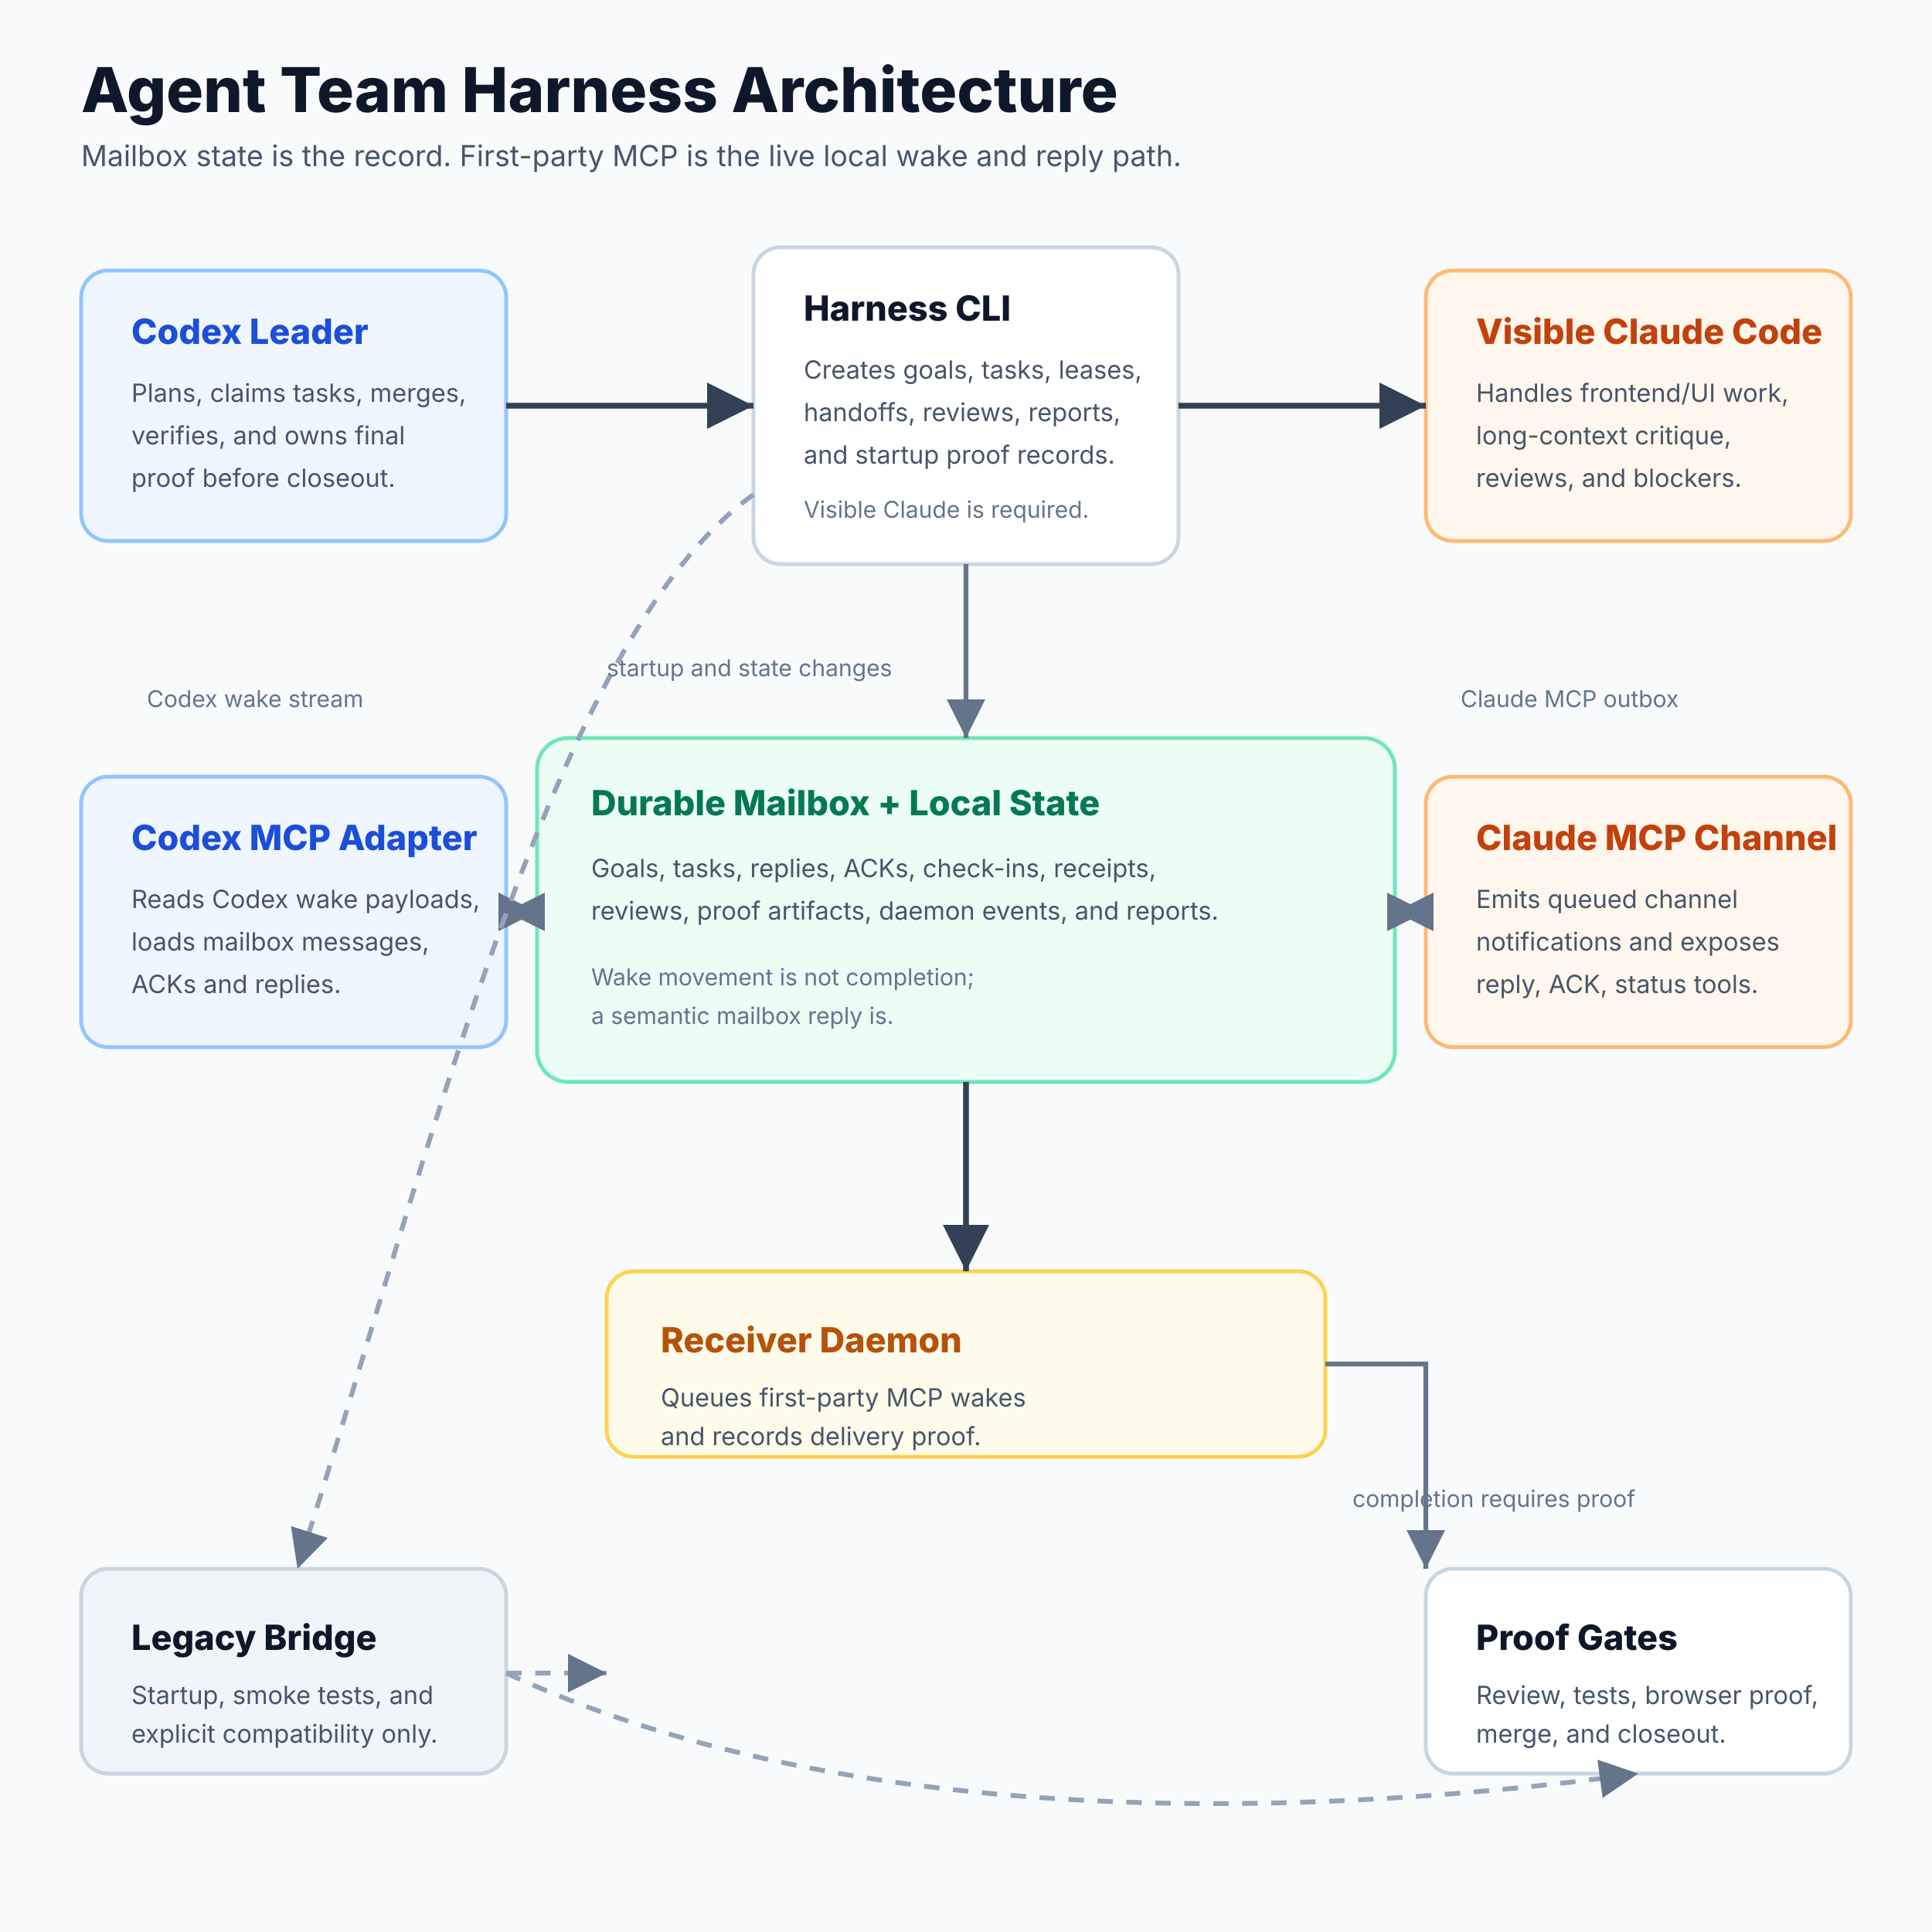
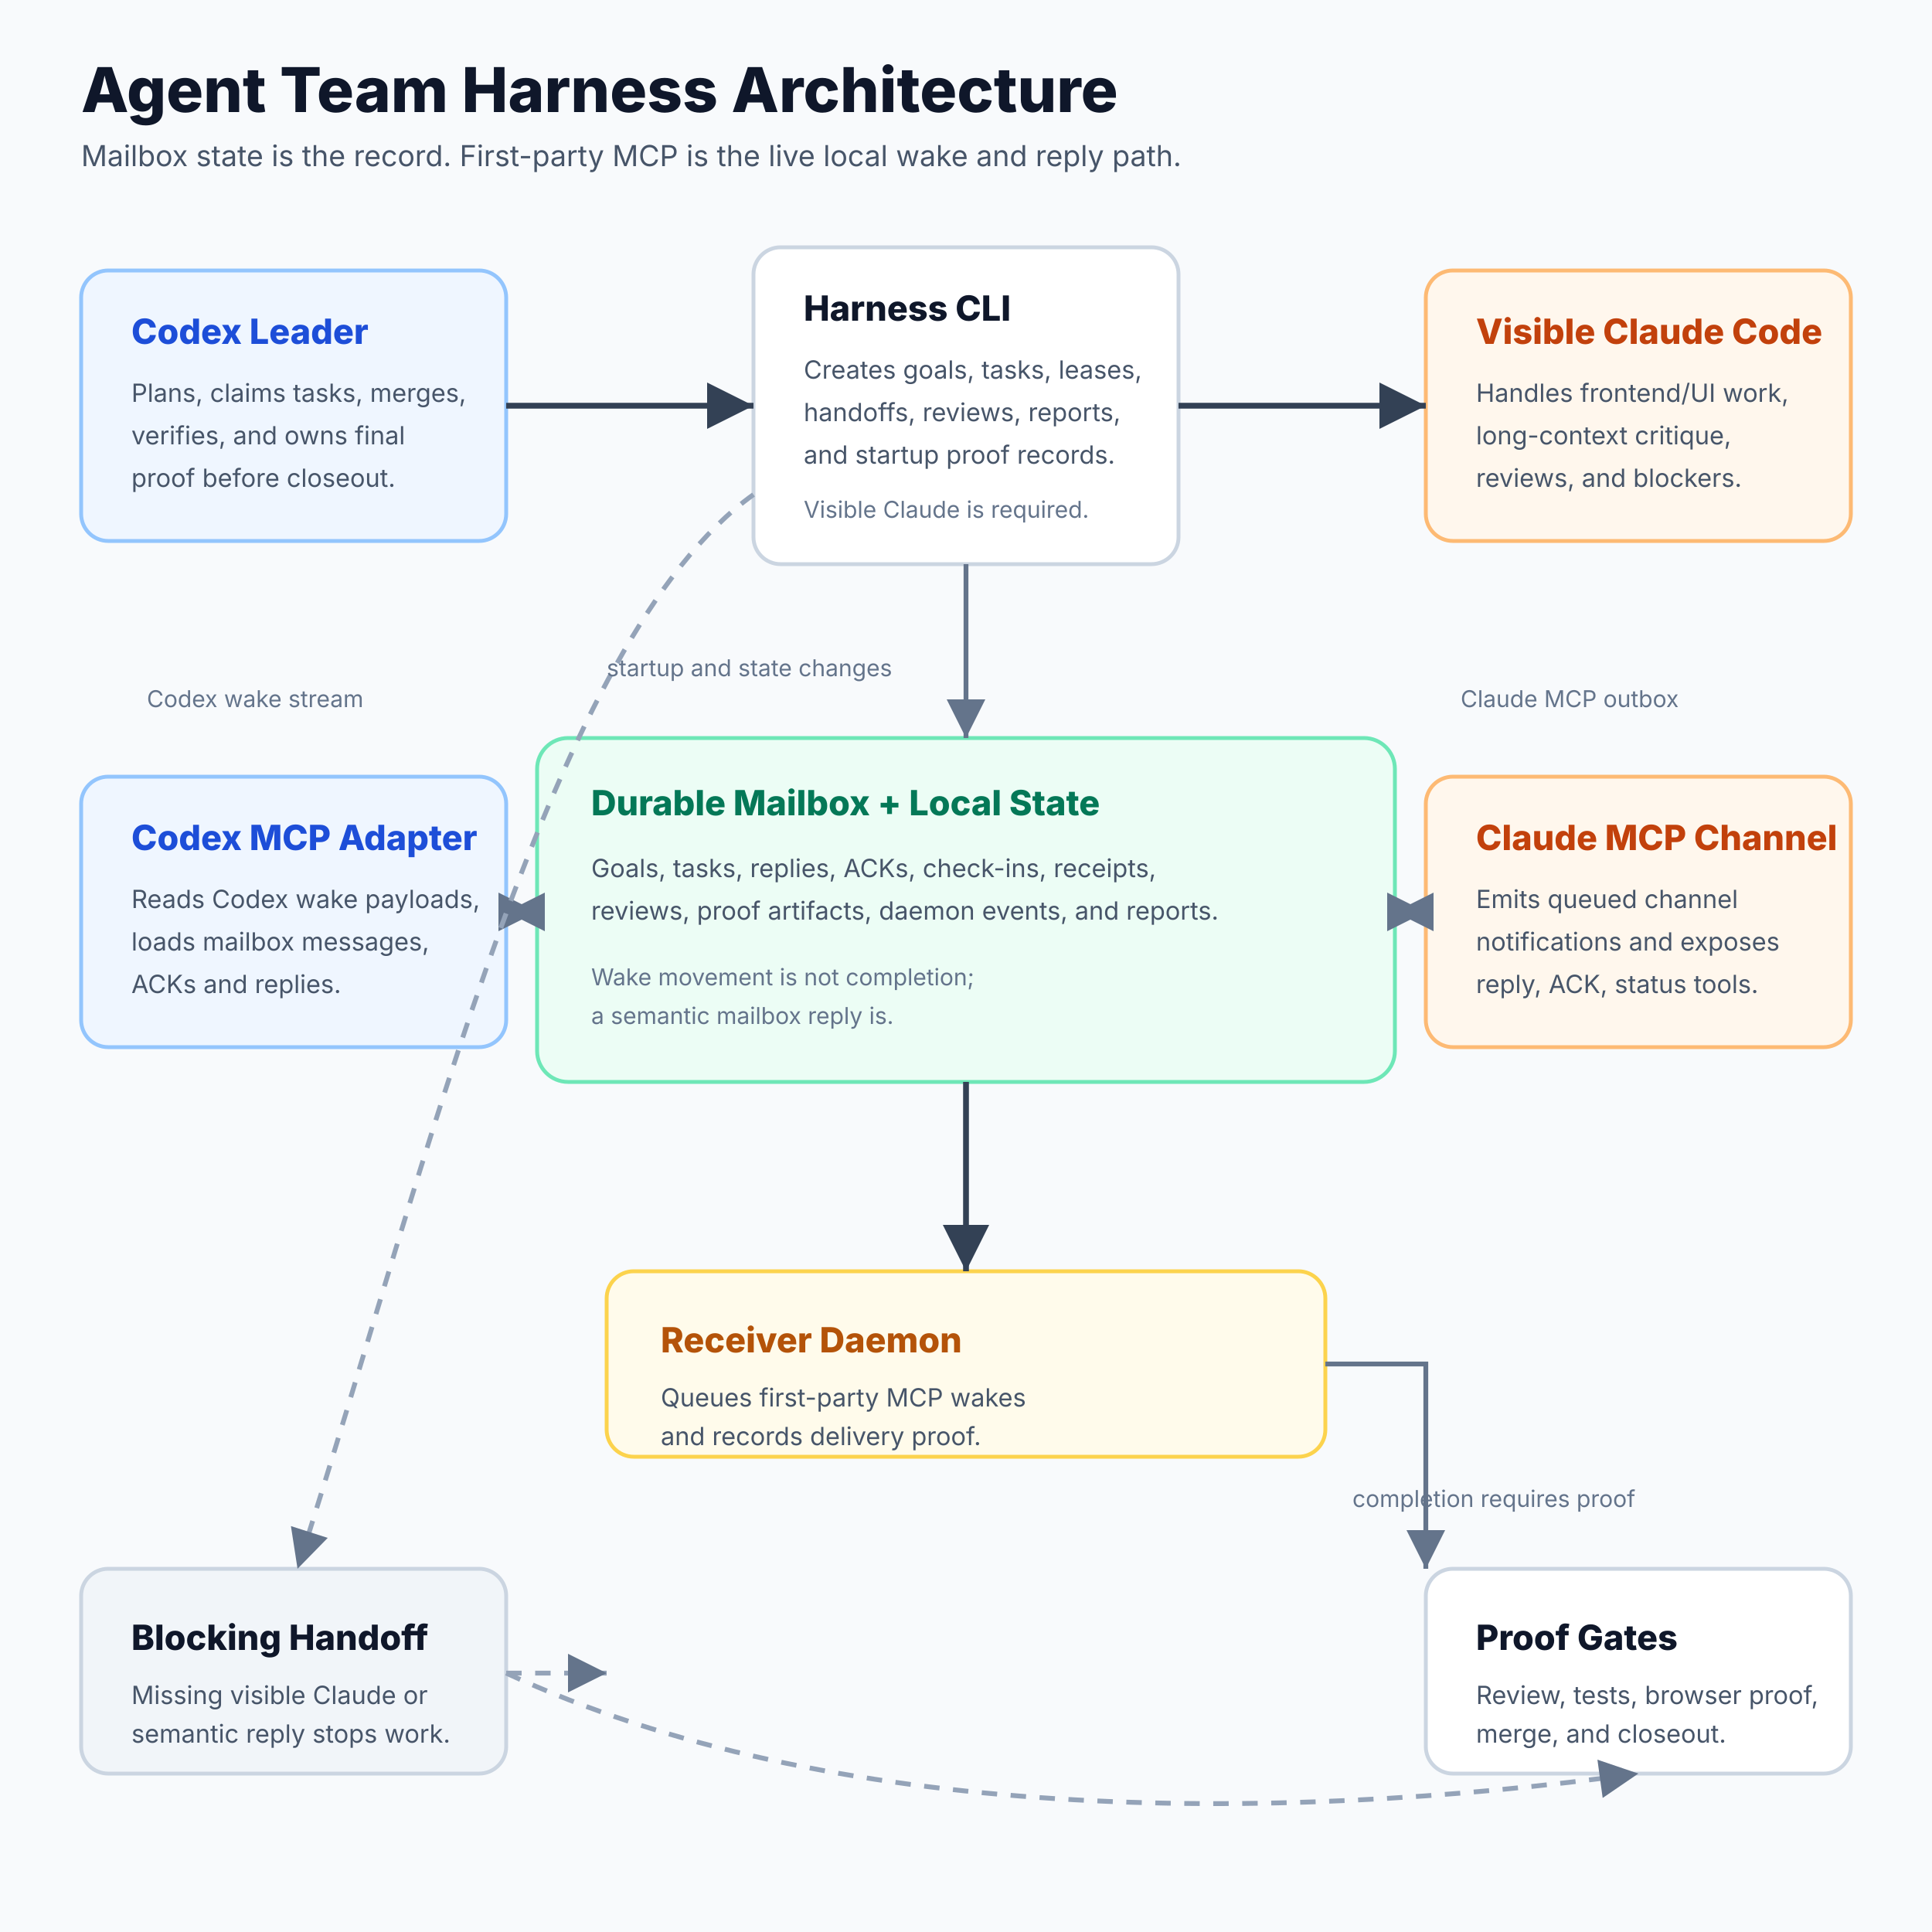
<svg xmlns="http://www.w3.org/2000/svg" width="1000" height="1000" viewBox="0 0 1000 1000" role="img" aria-labelledby="title desc">
  <defs>
    <style>
      .bg { fill: #f8fafc; }
      .panel { fill: #ffffff; stroke: #cbd5e1; stroke-width: 2; }
      .panel-blue { fill: #eff6ff; stroke: #93c5fd; stroke-width: 2; }
      .panel-green { fill: #ecfdf5; stroke: #6ee7b7; stroke-width: 2; }
      .panel-amber { fill: #fffbeb; stroke: #fcd34d; stroke-width: 2; }
      .panel-orange { fill: #fff7ed; stroke: #fdba74; stroke-width: 2; }
      .panel-muted { fill: #f1f5f9; stroke: #cbd5e1; stroke-width: 2; }
      .title { fill: #0f172a; font-size: 32px; font-weight: 780; }
      .subtitle { fill: #475569; font-size: 15px; }
      .h2 { fill: #0f172a; font-size: 18px; font-weight: 760; }
      .body { fill: #475569; font-size: 13px; }
      .small { fill: #64748b; font-size: 12px; }
      .blue { fill: #1d4ed8; }
      .green { fill: #047857; }
      .amber { fill: #b45309; }
      .orange { fill: #c2410c; }
      .arrow { stroke: #334155; stroke-width: 3; fill: none; marker-end: url(#arrow); }
      .arrow-soft { stroke: #64748b; stroke-width: 2.5; fill: none; marker-end: url(#arrow-soft); }
      .dash { stroke: #94a3b8; stroke-width: 2.5; stroke-dasharray: 8 7; fill: none; marker-end: url(#arrow-soft); }
      text { font-family: ui-sans-serif, system-ui, -apple-system, BlinkMacSystemFont, "Segoe UI", sans-serif; }
    </style>
    <marker id="arrow" markerWidth="12" markerHeight="12" refX="10" refY="6" orient="auto">
      <path d="M2,2 L10,6 L2,10 Z" fill="#334155" />
    </marker>
    <marker id="arrow-soft" markerWidth="12" markerHeight="12" refX="10" refY="6" orient="auto">
      <path d="M2,2 L10,6 L2,10 Z" fill="#64748b" />
    </marker>
  </defs>
  <rect class="bg" width="1000" height="1000" />
  <text class="title" x="42" y="58">Agent Team Harness Architecture</text>
  <text class="subtitle" x="42" y="86">Mailbox state is the record. First-party MCP is the live local wake and reply path.</text>
  <rect class="panel-blue" x="42" y="140" width="220" height="140" rx="14" />
  <text class="h2 blue" x="68" y="178">Codex Leader</text>
  <text class="body" x="68" y="208">Plans, claims tasks, merges,</text>
  <text class="body" x="68" y="230">verifies, and owns final</text>
  <text class="body" x="68" y="252">proof before closeout.</text>
  <rect class="panel" x="390" y="128" width="220" height="164" rx="14" />
  <text class="h2" x="416" y="166">Harness CLI</text>
  <text class="body" x="416" y="196">Creates goals, tasks, leases,</text>
  <text class="body" x="416" y="218">handoffs, reviews, reports,</text>
  <text class="body" x="416" y="240">and startup proof records.</text>
  <text class="small" x="416" y="268">Visible Claude is required.</text>
  <rect class="panel-orange" x="738" y="140" width="220" height="140" rx="14" />
  <text class="h2 orange" x="764" y="178">Visible Claude Code</text>
  <text class="body" x="764" y="208">Handles frontend/UI work,</text>
  <text class="body" x="764" y="230">long-context critique,</text>
  <text class="body" x="764" y="252">reviews, and blockers.</text>
  <rect class="panel-green" x="278" y="382" width="444" height="178" rx="16" />
  <text class="h2 green" x="306" y="422">Durable Mailbox + Local State</text>
  <text class="body" x="306" y="454">Goals, tasks, replies, ACKs, check-ins, receipts,</text>
  <text class="body" x="306" y="476">reviews, proof artifacts, daemon events, and reports.</text>
  <text class="small" x="306" y="510">Wake movement is not completion;</text>
  <text class="small" x="306" y="530">a semantic mailbox reply is.</text>
  <rect class="panel-blue" x="42" y="402" width="220" height="140" rx="14" />
  <text class="h2 blue" x="68" y="440">Codex MCP Adapter</text>
  <text class="body" x="68" y="470">Reads Codex wake payloads,</text>
  <text class="body" x="68" y="492">loads mailbox messages,</text>
  <text class="body" x="68" y="514">ACKs and replies.</text>
  <rect class="panel-orange" x="738" y="402" width="220" height="140" rx="14" />
  <text class="h2 orange" x="764" y="440">Claude MCP Channel</text>
  <text class="body" x="764" y="470">Emits queued channel</text>
  <text class="body" x="764" y="492">notifications and exposes</text>
  <text class="body" x="764" y="514">reply, ACK, status tools.</text>
  <rect class="panel-amber" x="314" y="658" width="372" height="96" rx="14" />
  <text class="h2 amber" x="342" y="700">Receiver Daemon</text>
  <text class="body" x="342" y="728">Queues first-party MCP wakes</text>
  <text class="body" x="342" y="748">and records delivery proof.</text>
  <rect class="panel-muted" x="42" y="812" width="220" height="106" rx="14" />
-   <text class="h2" x="68" y="854">Legacy Bridge</text>
-   <text class="body" x="68" y="882">Startup, smoke tests, and</text>
-   <text class="body" x="68" y="902">explicit compatibility only.</text>
+   <text class="h2" x="68" y="854">Blocking Handoff</text>
+   <text class="body" x="68" y="882">Missing visible Claude or</text>
+   <text class="body" x="68" y="902">semantic reply stops work.</text>
  <rect class="panel" x="738" y="812" width="220" height="106" rx="14" />
  <text class="h2" x="764" y="854">Proof Gates</text>
  <text class="body" x="764" y="882">Review, tests, browser proof,</text>
  <text class="body" x="764" y="902">merge, and closeout.</text>
  <path class="arrow" d="M262 210 H390" />
  <path class="arrow" d="M610 210 H738" />
  <path class="arrow-soft" d="M500 292 V382" />
  <path class="arrow-soft" d="M278 472 H262" />
  <path class="arrow-soft" d="M262 472 H278" />
  <path class="arrow-soft" d="M722 472 H738" />
  <path class="arrow-soft" d="M738 472 H722" />
  <path class="arrow" d="M500 560 V658" />
  <path class="arrow-soft" d="M686 706 H738 V812" />
  <path class="dash" d="M390 256 C286 330, 222 600, 154 812" />
  <path class="dash" d="M262 866 H314" />
  <path class="dash" d="M262 866 C430 944, 658 944, 848 918" />
  <text class="small" x="314" y="350">startup and state changes</text>
  <text class="small" x="76" y="366">Codex wake stream</text>
  <text class="small" x="756" y="366">Claude MCP outbox</text>
  <text class="small" x="700" y="780">completion requires proof</text>
</svg>
